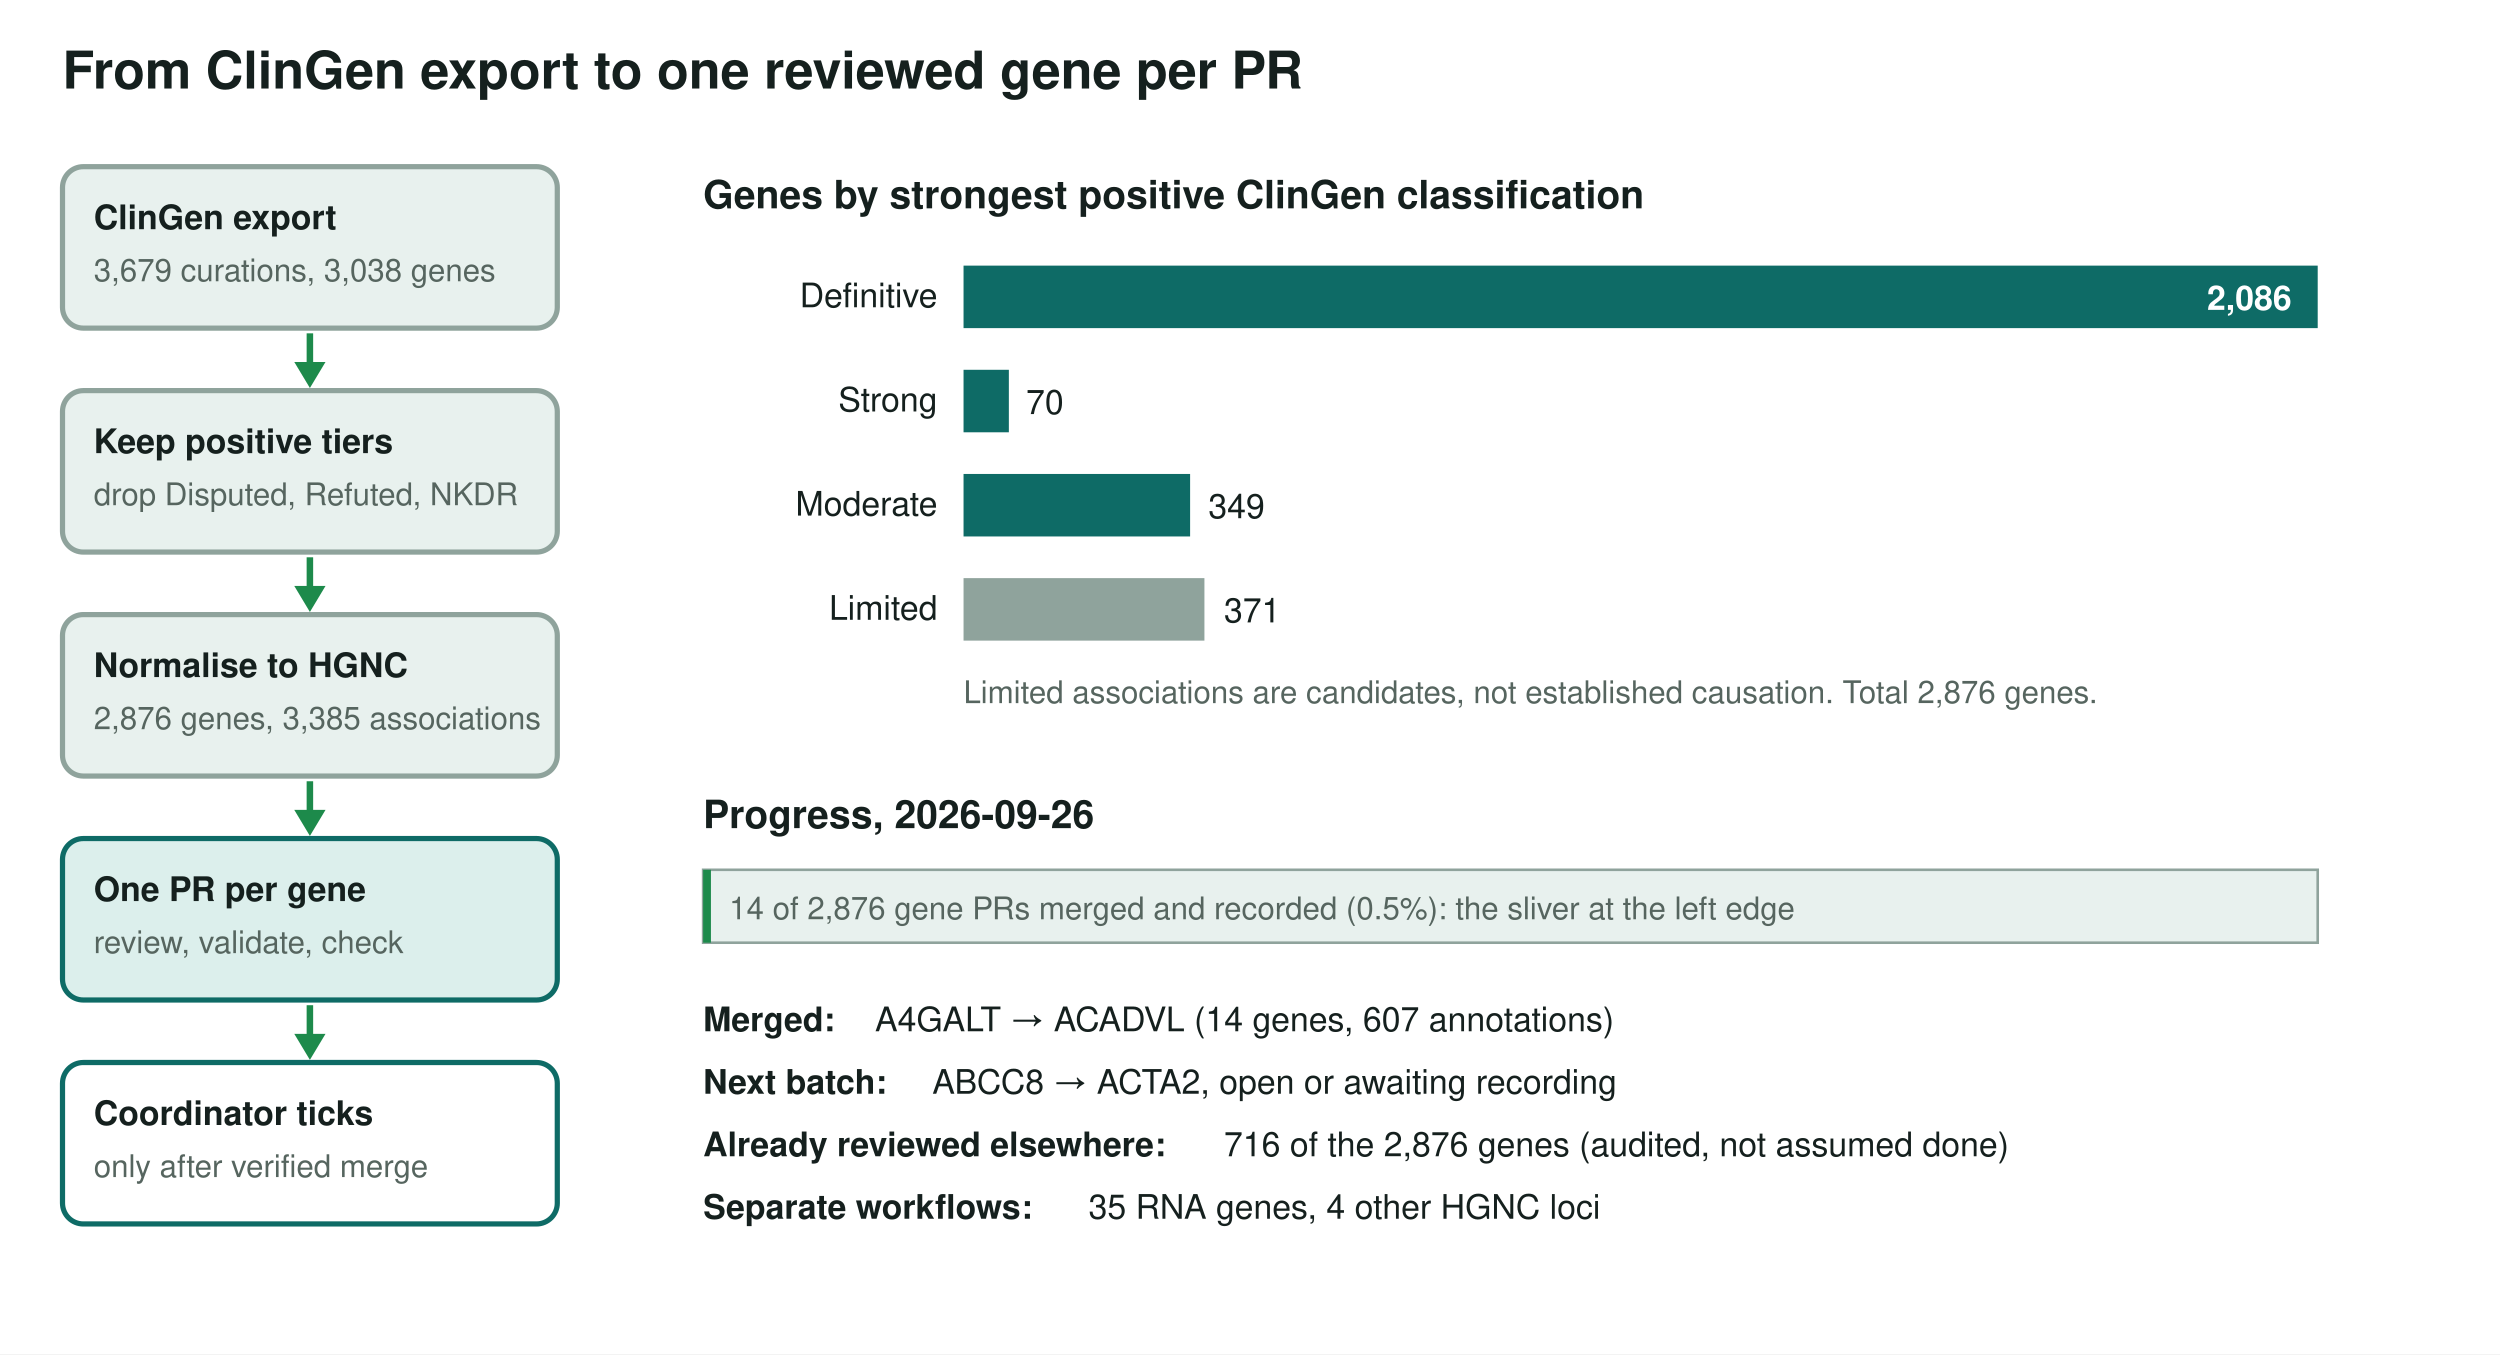
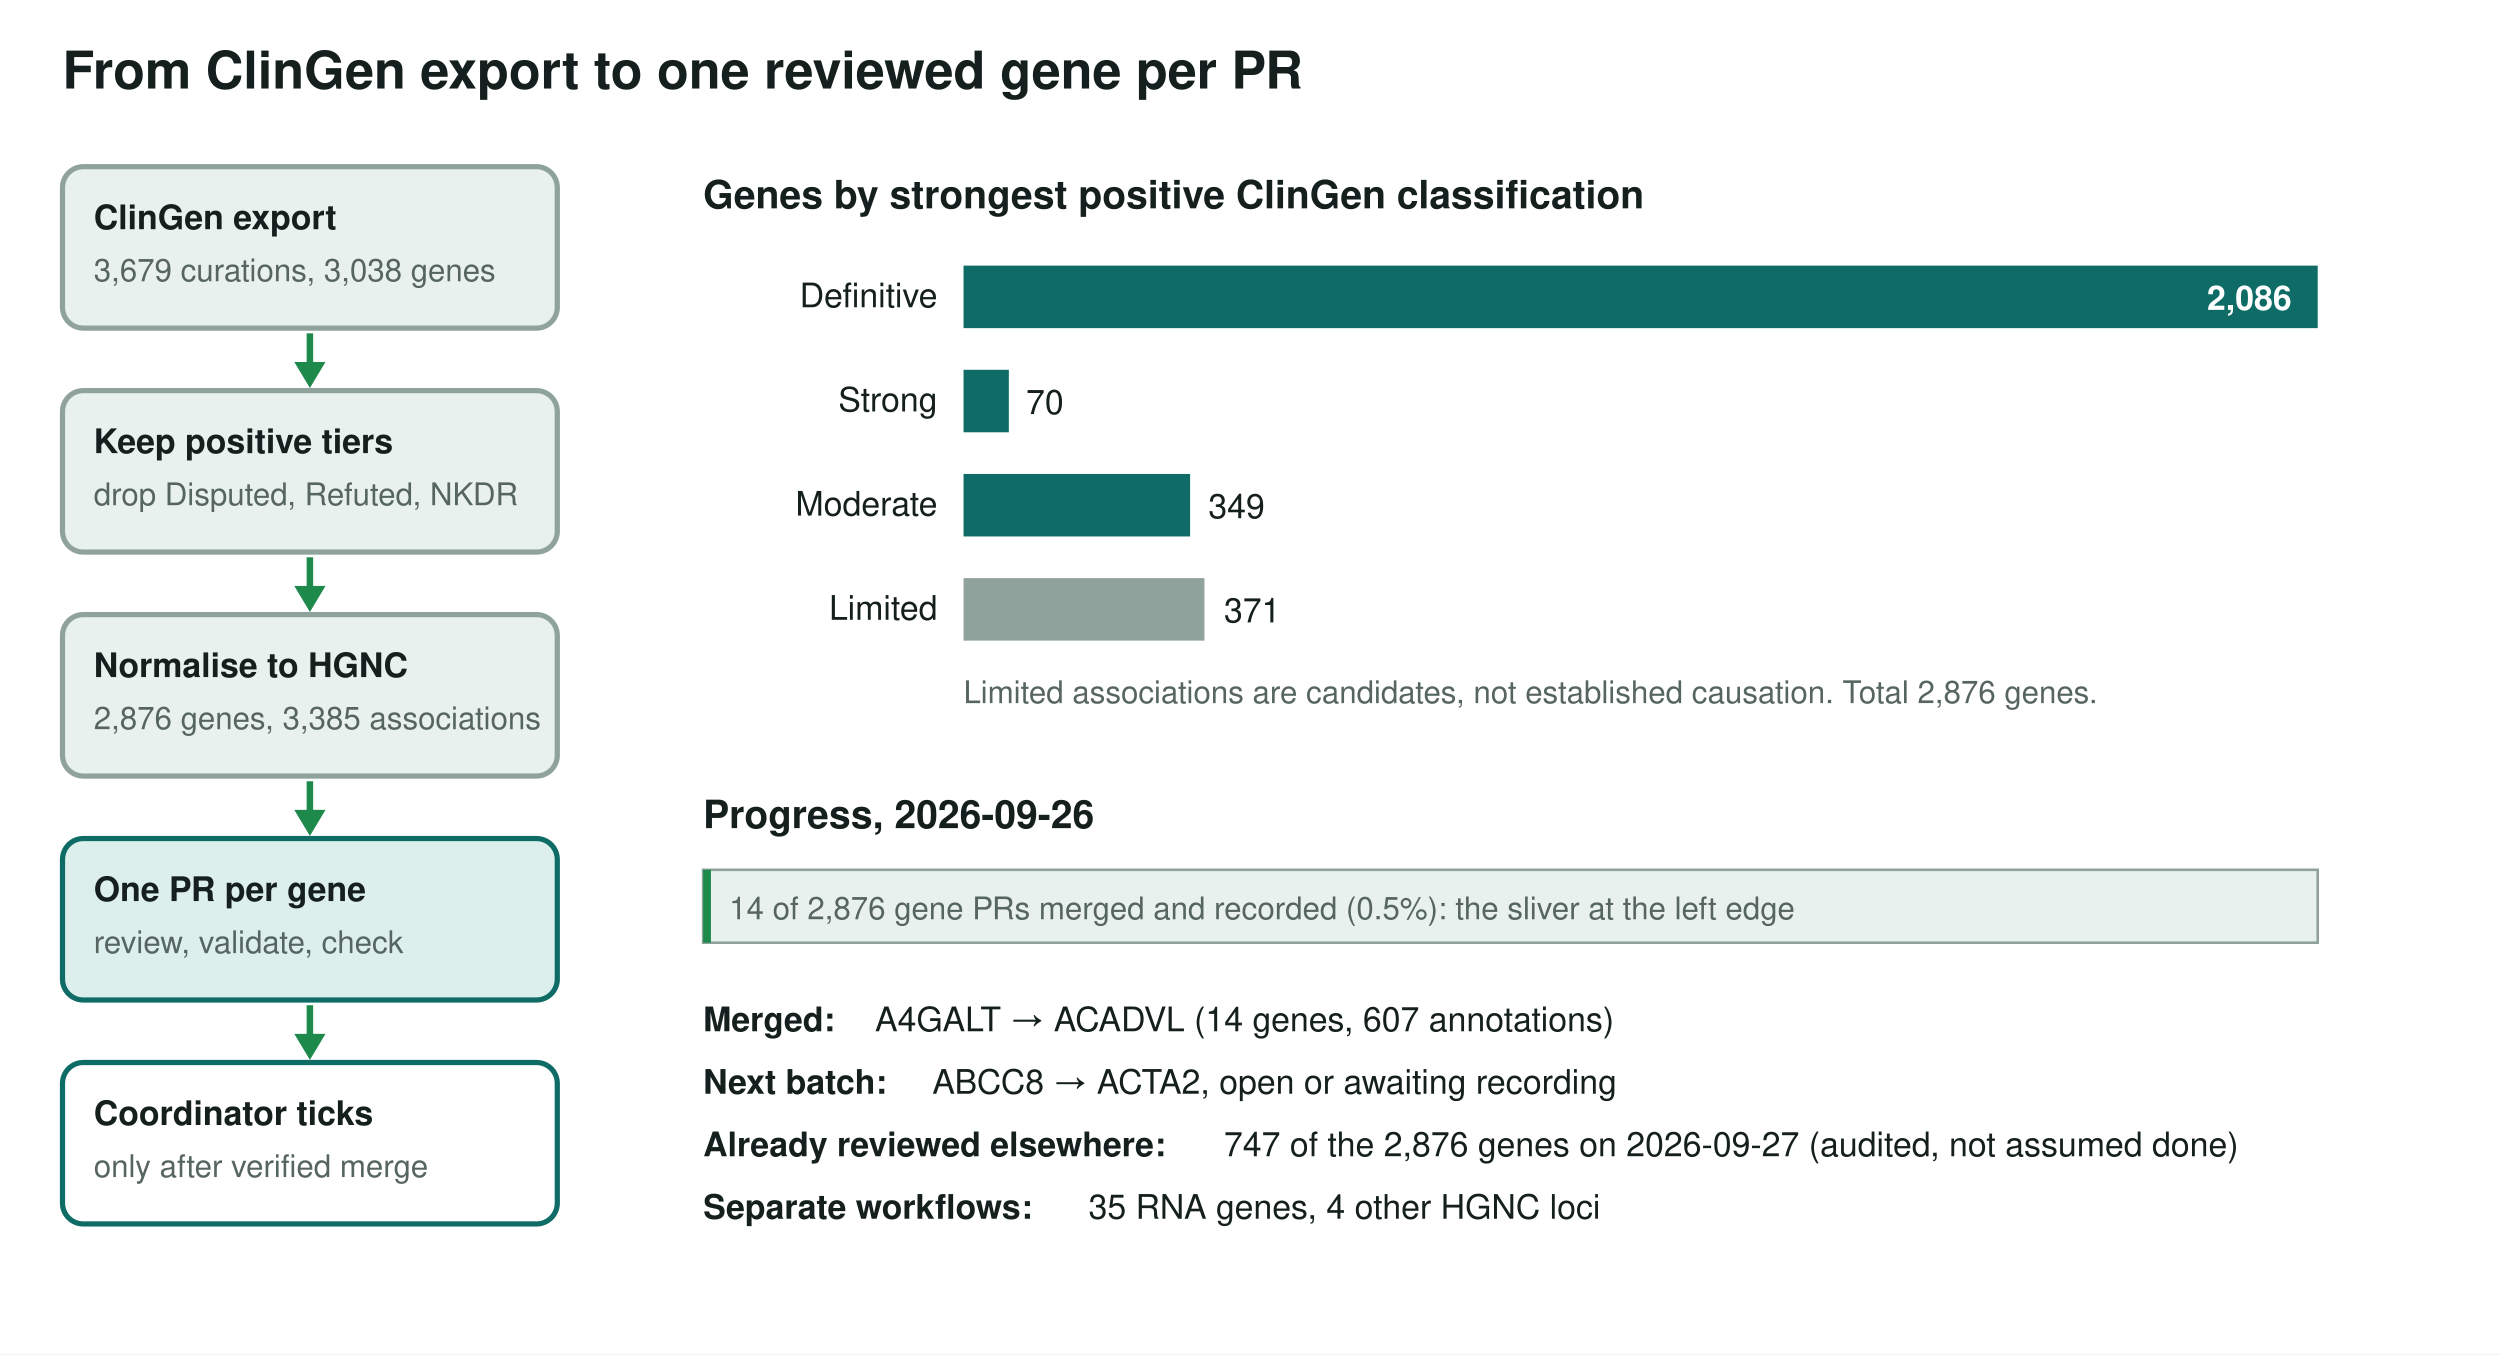
<svg xmlns="http://www.w3.org/2000/svg" viewBox="0 0 960 520" width="960" height="520" font-family="Helvetica, Arial, sans-serif">
  <rect width="960" height="520" fill="#ffffff" />
  <text x="24" y="34" font-size="20" font-weight="bold" fill="#15201e">From ClinGen export to one reviewed gene per PR</text>
  <g font-size="13" fill="#15201e">
    <rect x="24" y="64" width="190" height="62" rx="8" fill="#e8f1ee" stroke="#8fa39c" stroke-width="2" />
    <text x="36" y="88" font-weight="bold">ClinGen export</text>
    <text x="36" y="108" font-size="12" fill="#56655f">3,679 curations, 3,038 genes</text>
    <rect x="24" y="150" width="190" height="62" rx="8" fill="#e8f1ee" stroke="#8fa39c" stroke-width="2" />
    <text x="36" y="174" font-weight="bold">Keep positive tiers</text>
    <text x="36" y="194" font-size="12" fill="#56655f">drop Disputed, Refuted, NKDR</text>
    <rect x="24" y="236" width="190" height="62" rx="8" fill="#e8f1ee" stroke="#8fa39c" stroke-width="2" />
    <text x="36" y="260" font-weight="bold">Normalise to HGNC</text>
    <text x="36" y="280" font-size="12" fill="#56655f">2,876 genes, 3,385 associations</text>
    <rect x="24" y="322" width="190" height="62" rx="8" fill="#dcefec" stroke="#0e6b66" stroke-width="2" />
    <text x="36" y="346" font-weight="bold">One PR per gene</text>
    <text x="36" y="366" font-size="12" fill="#56655f">review, validate, check</text>
    <rect x="24" y="408" width="190" height="62" rx="8" fill="#ffffff" stroke="#0e6b66" stroke-width="2" />
    <text x="36" y="432" font-weight="bold">Coordinator ticks</text>
    <text x="36" y="452" font-size="12" fill="#56655f">only after verified merge</text>
  </g>
  <g stroke="#1d8a4b" stroke-width="2.5">
    <line x1="119" y1="128" x2="119" y2="144" />
    <line x1="119" y1="214" x2="119" y2="230" />
    <line x1="119" y1="300" x2="119" y2="316" />
    <line x1="119" y1="386" x2="119" y2="402" />
  </g>
  <g fill="#1d8a4b">
    <polygon points="119,149 113,139 125,139" />
    <polygon points="119,235 113,225 125,225" />
    <polygon points="119,321 113,311 125,311" />
    <polygon points="119,407 113,397 125,397" />
  </g>
  <text x="270" y="80" font-size="15" font-weight="bold" fill="#15201e">Genes by strongest positive ClinGen classification</text>
  <g font-size="13" fill="#15201e">
    <text x="360" y="118" text-anchor="end">Definitive</text>
    <rect x="370" y="102" width="520" height="24" fill="#0e6b66" />
    <text x="880" y="119" text-anchor="end" fill="#ffffff" font-weight="bold">2,086</text>
    <text x="360" y="158" text-anchor="end">Strong</text>
    <rect x="370" y="142" width="17.4" height="24" fill="#0e6b66" />
    <text x="394" y="159">70</text>
    <text x="360" y="198" text-anchor="end">Moderate</text>
    <rect x="370" y="182" width="87" height="24" fill="#0e6b66" />
    <text x="464" y="199">349</text>
    <text x="360" y="238" text-anchor="end">Limited</text>
    <rect x="370" y="222" width="92.5" height="24" fill="#8fa39c" />
    <text x="470" y="239">371</text>
  </g>
  <text x="370" y="270" font-size="12" fill="#56655f">Limited associations are candidates, not established causation. Total 2,876 genes.</text>
  <text x="270" y="318" font-size="15" font-weight="bold" fill="#15201e">Progress, 2026-09-26</text>
  <rect x="270" y="334" width="620" height="28" fill="#e8f1ee" stroke="#8fa39c" stroke-width="1" />
  <rect x="270" y="334" width="3" height="28" fill="#1d8a4b" />
  <text x="280" y="353" font-size="12" fill="#56655f">14 of 2,876 gene PRs merged and recorded (0.5%): the sliver at the left edge</text>
  <g font-size="13" fill="#15201e">
    <text x="270" y="396" font-weight="bold">Merged:</text>
    <text x="336" y="396">A4GALT → ACADVL (14 genes, 607 annotations)</text>
    <text x="270" y="420" font-weight="bold">Next batch:</text>
    <text x="358" y="420">ABCC8 → ACTA2, open or awaiting recording</text>
    <text x="270" y="444" font-weight="bold">Already reviewed elsewhere:</text>
-     <text x="470" y="444">716 of the 2,876 genes (audited, not assumed done)</text>
+     <text x="470" y="444">747 of the 2,876 genes on 2026-09-27 (audited, not assumed done)</text>
    <text x="270" y="468" font-weight="bold">Separate workflows:</text>
    <text x="418" y="468">35 RNA genes, 4 other HGNC loci</text>
  </g>
</svg>
